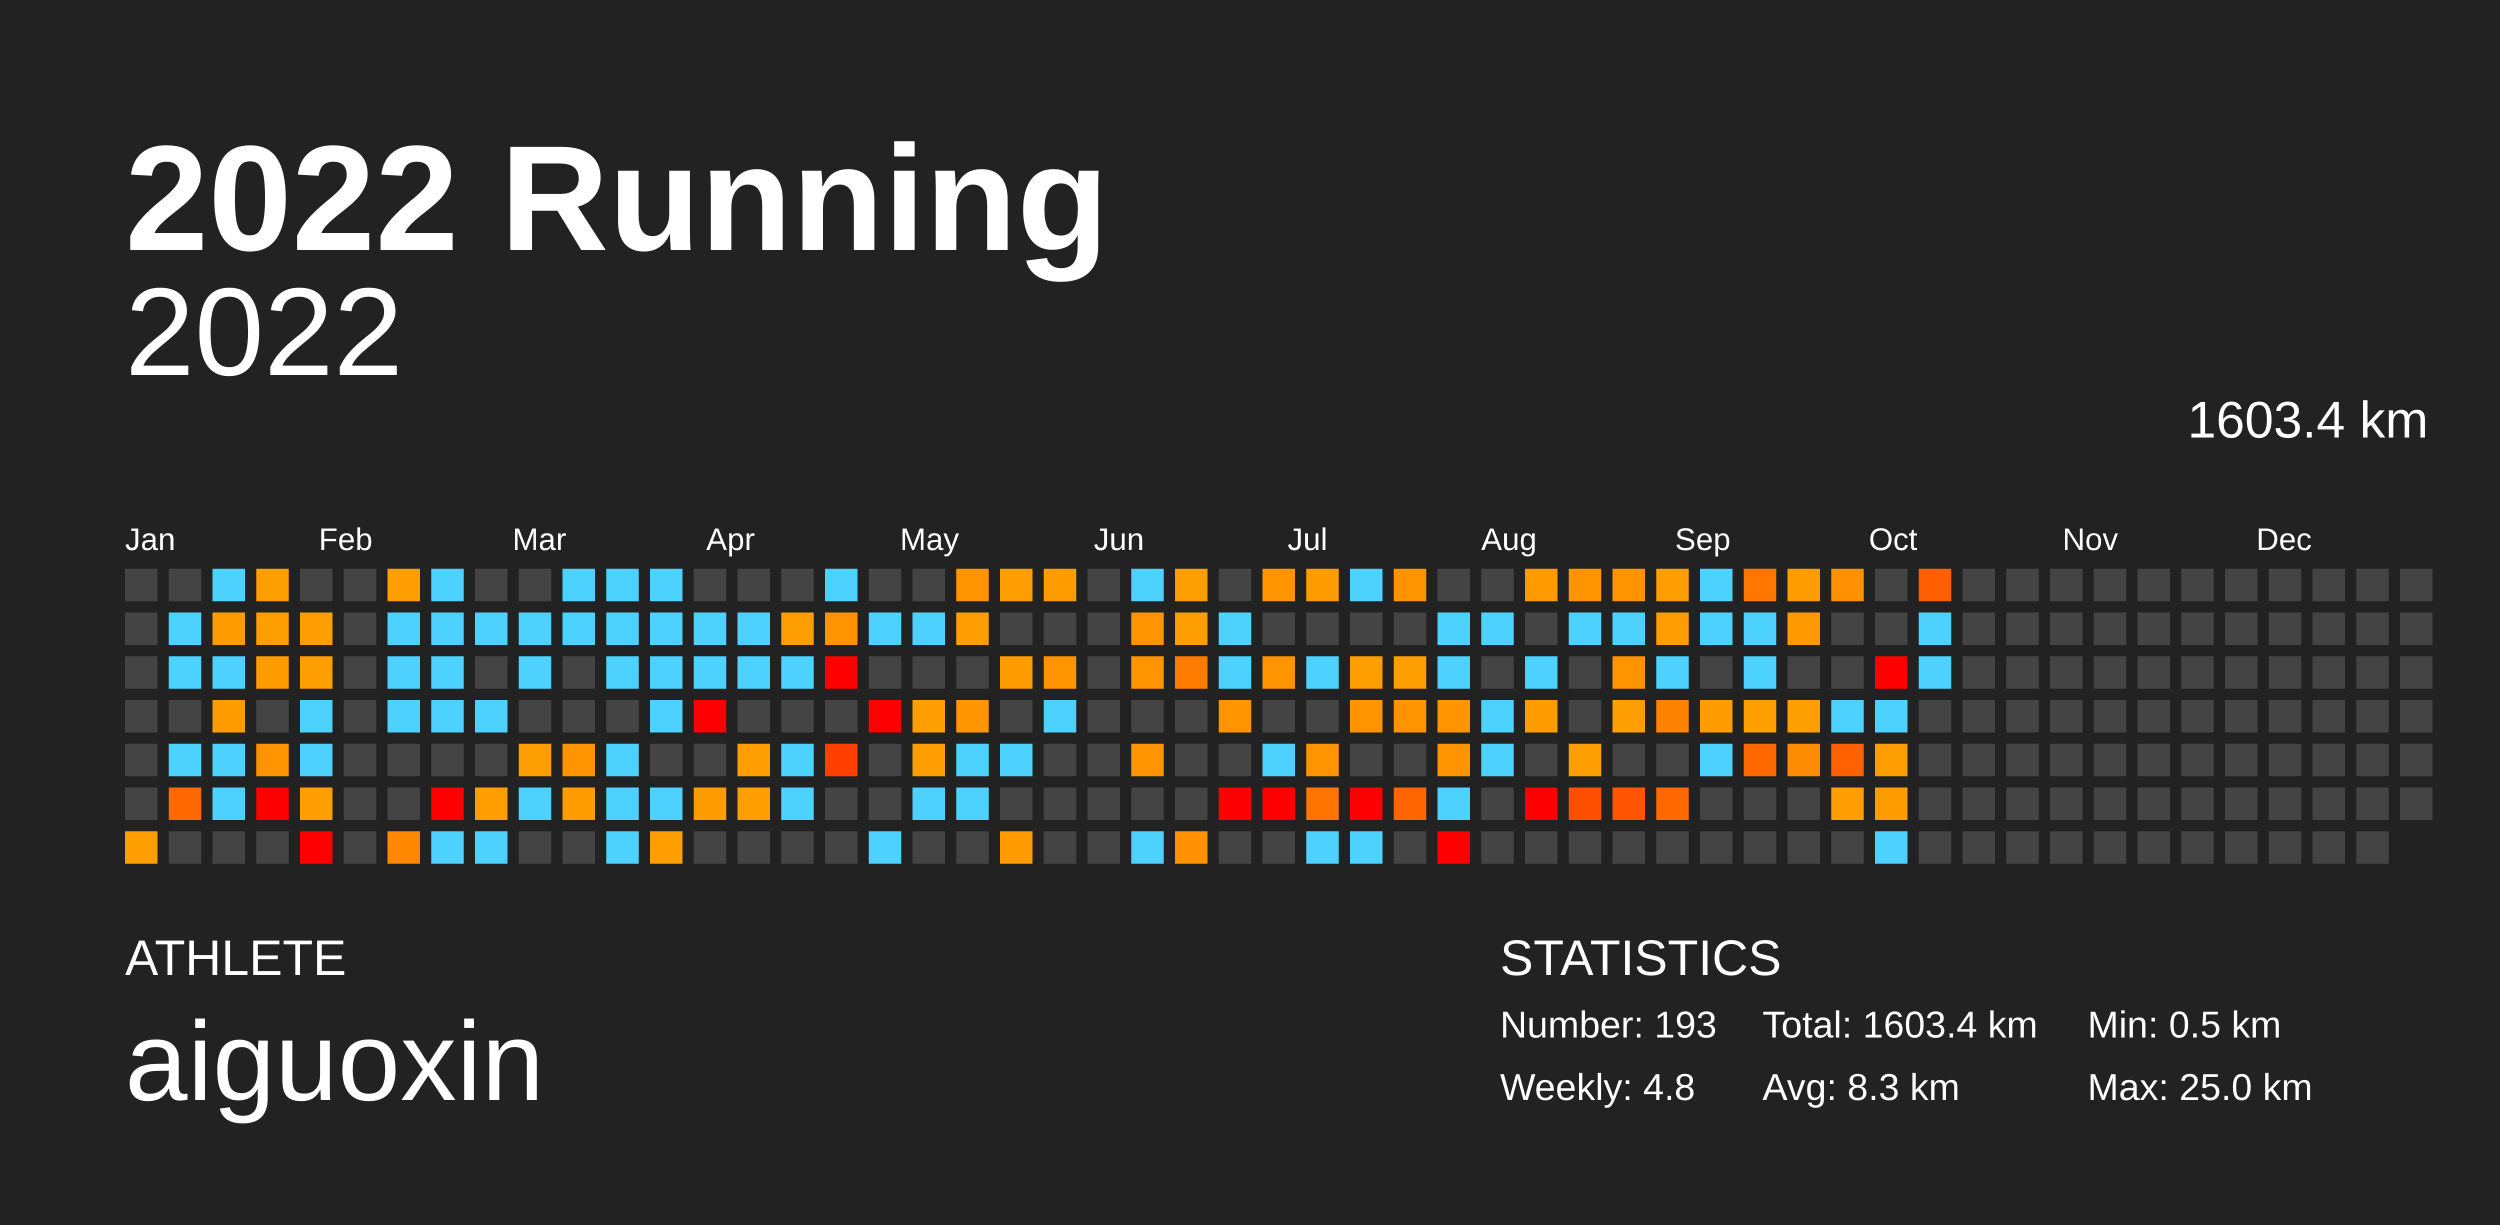
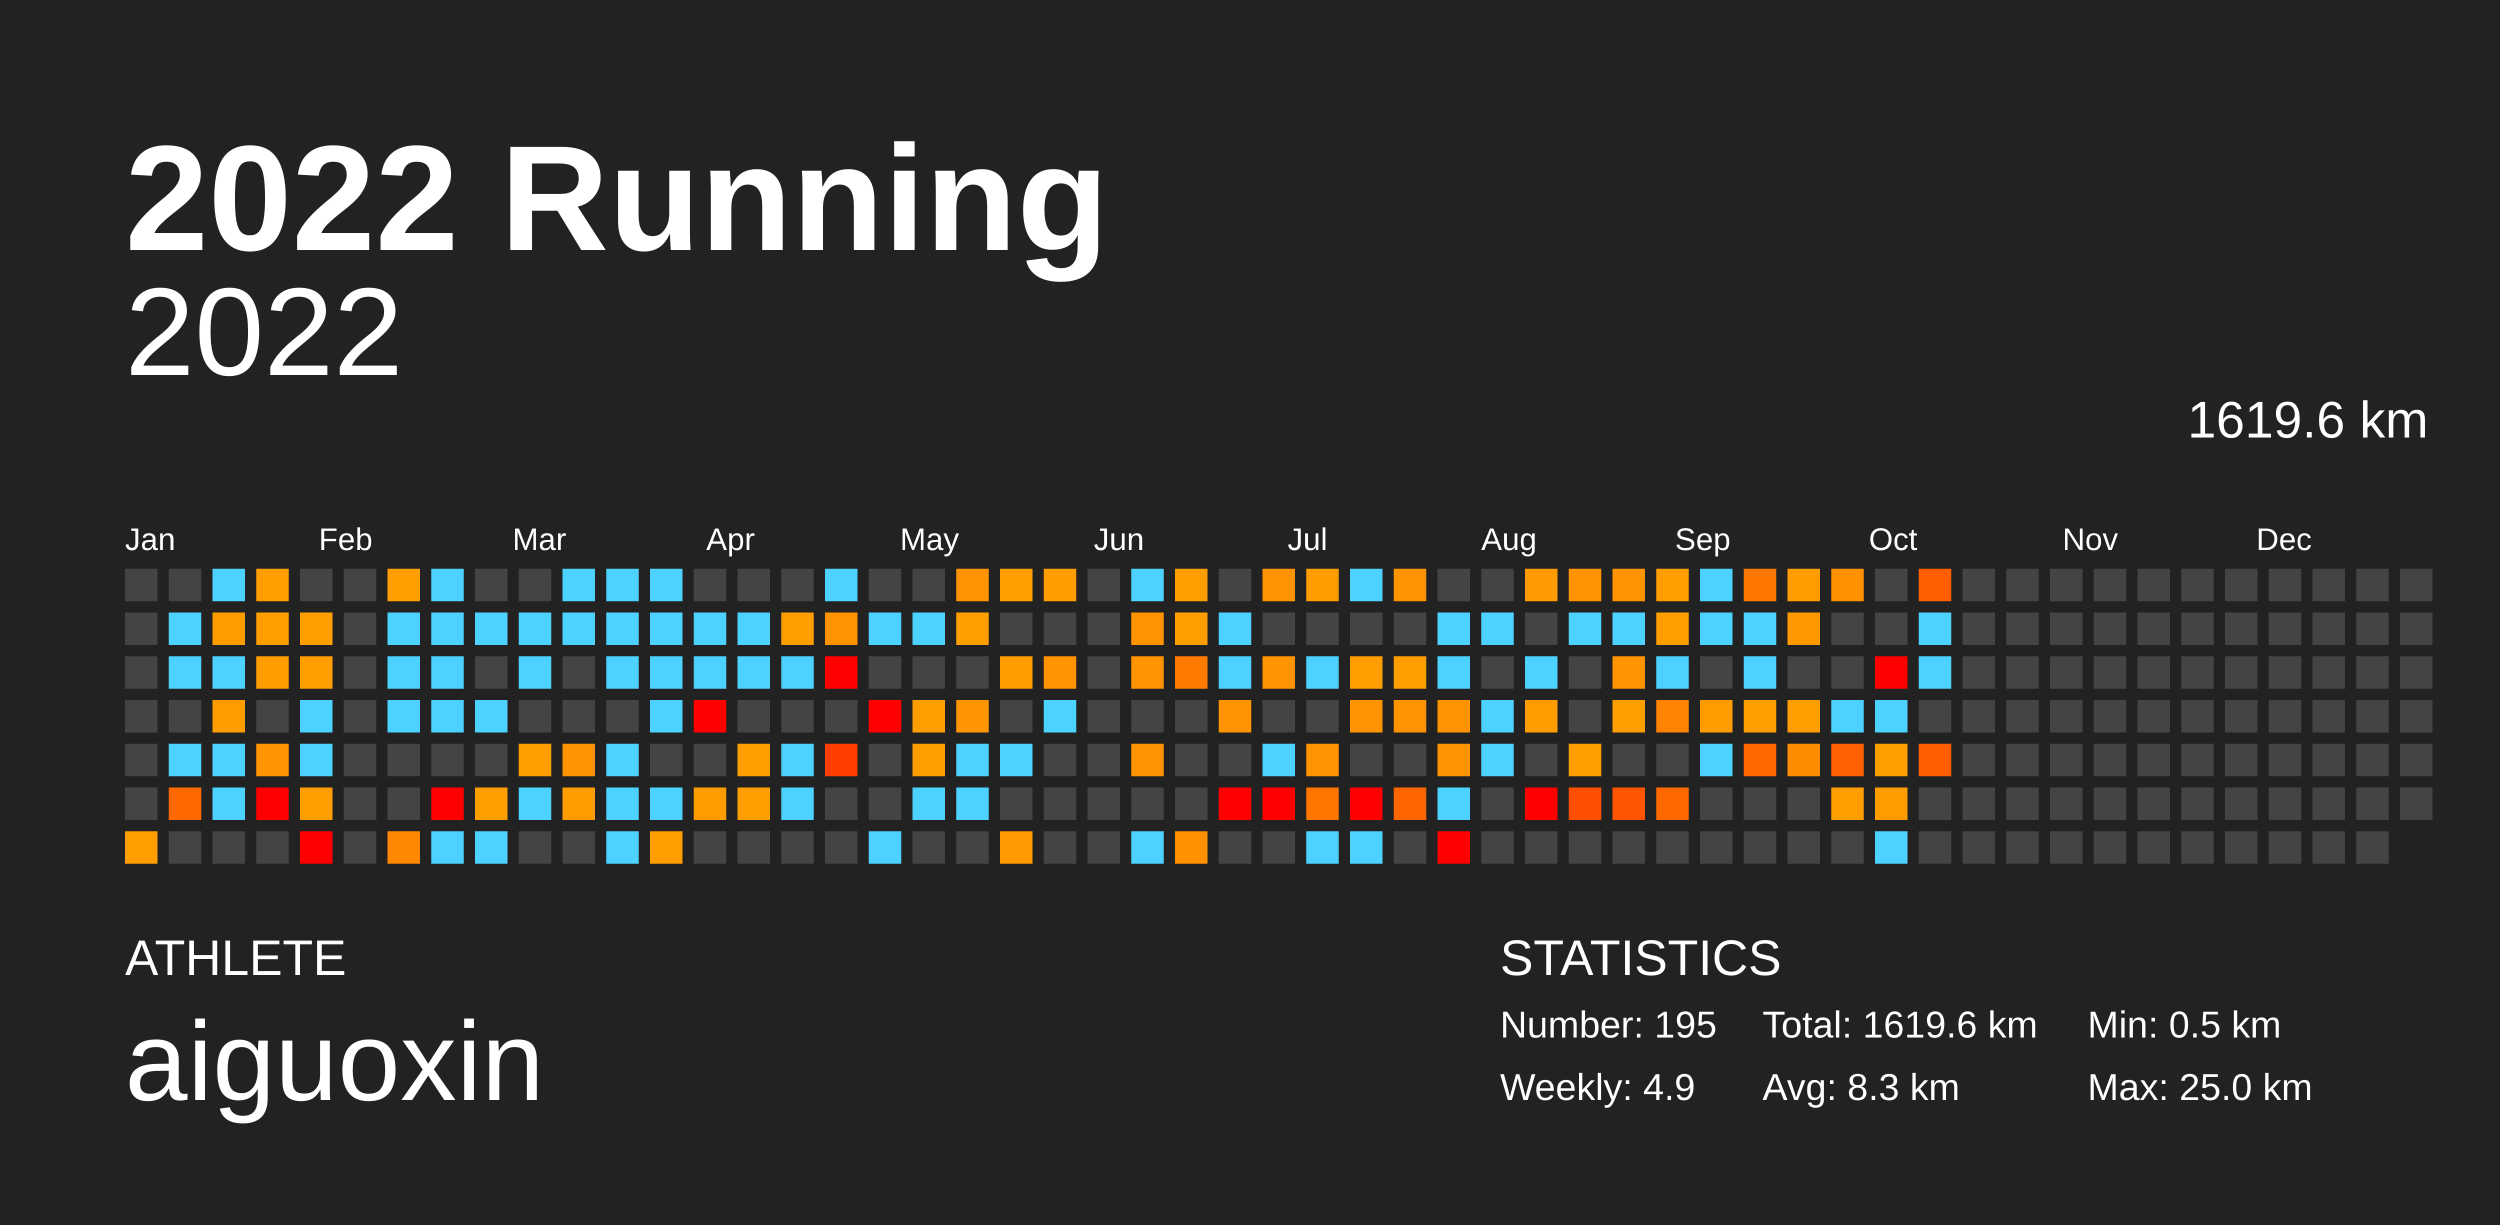
<svg xmlns="http://www.w3.org/2000/svg" baseProfile="full" height="98mm" version="1.1" viewBox="0,0,200,98" width="200mm">
  <defs />
  <rect fill="#222222" height="98" width="200" x="0" y="0" />
  <text fill="#FFFFFF" style="font-size:12px; font-family:Arial; font-weight:bold;" x="10" y="20">2022 Running</text>
  <text fill="#FFFFFF" style="font-size:4px; font-family:Arial" x="10" y="78">ATHLETE</text>
  <text fill="#FFFFFF" style="font-size:9px; font-family:Arial" x="10" y="88">aiguoxin</text>
  <text fill="#FFFFFF" style="font-size:4px; font-family:Arial" x="120" y="78">STATISTICS</text>
-   <text fill="#FFFFFF" style="font-size:3px; font-family:Arial" x="120" y="83">Number: 193</text>
-   <text fill="#FFFFFF" style="font-size:3px; font-family:Arial" x="120" y="88">Weekly: 4.8</text>
-   <text fill="#FFFFFF" style="font-size:3px; font-family:Arial" x="141" y="83">Total: 1603.4 km</text>
+   <text fill="#FFFFFF" style="font-size:3px; font-family:Arial" x="120" y="83">Number: 195</text>
+   <text fill="#FFFFFF" style="font-size:3px; font-family:Arial" x="120" y="88">Weekly: 4.9</text>
+   <text fill="#FFFFFF" style="font-size:3px; font-family:Arial" x="141" y="83">Total: 1619.6 km</text>
  <text fill="#FFFFFF" style="font-size:3px; font-family:Arial" x="141" y="88">Avg: 8.3 km</text>
  <text fill="#FFFFFF" style="font-size:3px; font-family:Arial" x="167" y="83">Min: 0.5 km</text>
  <text fill="#FFFFFF" style="font-size:3px; font-family:Arial" x="167" y="88">Max: 25.0 km</text>
  <text alignment-baseline="hanging" fill="#FFFFFF" style="font-size:10.0px; font-family:Arial;" x="10" y="30">2022</text>
-   <text alignment-baseline="hanging" fill="#FFFFFF" style="font-size:4.125px; font-family:Arial;" x="175" y="35">1603.4 km</text>
+   <text alignment-baseline="hanging" fill="#FFFFFF" style="font-size:4.125px; font-family:Arial;" x="175" y="35">1619.6 km</text>
  <text fill="#FFFFFF" style="font-size:2.5px; font-family:Arial" x="10.0" y="44">Jan</text>
  <text fill="#FFFFFF" style="font-size:2.5px; font-family:Arial" x="25.5" y="44">Feb</text>
  <text fill="#FFFFFF" style="font-size:2.5px; font-family:Arial" x="41.0" y="44">Mar</text>
  <text fill="#FFFFFF" style="font-size:2.5px; font-family:Arial" x="56.5" y="44">Apr</text>
  <text fill="#FFFFFF" style="font-size:2.5px; font-family:Arial" x="72.0" y="44">May</text>
  <text fill="#FFFFFF" style="font-size:2.5px; font-family:Arial" x="87.5" y="44">Jun</text>
  <text fill="#FFFFFF" style="font-size:2.5px; font-family:Arial" x="103.0" y="44">Jul</text>
  <text fill="#FFFFFF" style="font-size:2.5px; font-family:Arial" x="118.5" y="44">Aug</text>
  <text fill="#FFFFFF" style="font-size:2.5px; font-family:Arial" x="134.0" y="44">Sep</text>
  <text fill="#FFFFFF" style="font-size:2.5px; font-family:Arial" x="149.5" y="44">Oct</text>
  <text fill="#FFFFFF" style="font-size:2.5px; font-family:Arial" x="165.0" y="44">Nov</text>
  <text fill="#FFFFFF" style="font-size:2.5px; font-family:Arial" x="180.5" y="44">Dec</text>
  <rect fill="#444444" height="2.6" width="2.6" x="10.0" y="45.5" />
  <rect fill="#444444" height="2.6" width="2.6" x="10.0" y="49.0" />
  <rect fill="#444444" height="2.6" width="2.6" x="10.0" y="52.5" />
  <rect fill="#444444" height="2.6" width="2.6" x="10.0" y="56.0" />
  <rect fill="#444444" height="2.6" width="2.6" x="10.0" y="59.5" />
  <rect fill="#444444" height="2.6" width="2.6" x="10.0" y="63.0" />
  <rect fill="#ff9e00" height="2.6" width="2.6" x="10.0" y="66.5" />
  <rect fill="#444444" height="2.6" width="2.6" x="13.5" y="45.5" />
  <rect fill="#4dd2ff" height="2.6" width="2.6" x="13.5" y="49.0" />
  <rect fill="#4dd2ff" height="2.6" width="2.6" x="13.5" y="52.5" />
  <rect fill="#444444" height="2.6" width="2.6" x="13.5" y="56.0" />
  <rect fill="#4dd2ff" height="2.6" width="2.6" x="13.5" y="59.5" />
  <rect fill="#ff6900" height="2.6" width="2.6" x="13.5" y="63.0" />
  <rect fill="#444444" height="2.6" width="2.6" x="13.5" y="66.5" />
  <rect fill="#4dd2ff" height="2.6" width="2.6" x="17.0" y="45.5" />
  <rect fill="#ff9d00" height="2.6" width="2.6" x="17.0" y="49.0" />
  <rect fill="#4dd2ff" height="2.6" width="2.6" x="17.0" y="52.5" />
  <rect fill="#ff9d00" height="2.6" width="2.6" x="17.0" y="56.0" />
  <rect fill="#4dd2ff" height="2.6" width="2.6" x="17.0" y="59.5" />
  <rect fill="#4dd2ff" height="2.6" width="2.6" x="17.0" y="63.0" />
  <rect fill="#444444" height="2.6" width="2.6" x="17.0" y="66.5" />
  <rect fill="#ff9e00" height="2.6" width="2.6" x="20.5" y="45.5" />
  <rect fill="#ff9e00" height="2.6" width="2.6" x="20.5" y="49.0" />
  <rect fill="#ff9d00" height="2.6" width="2.6" x="20.5" y="52.5" />
  <rect fill="#444444" height="2.6" width="2.6" x="20.5" y="56.0" />
  <rect fill="#ff9300" height="2.6" width="2.6" x="20.5" y="59.5" />
  <rect fill="red" height="2.6" width="2.6" x="20.5" y="63.0" />
  <rect fill="#444444" height="2.6" width="2.6" x="20.5" y="66.5" />
  <rect fill="#444444" height="2.6" width="2.6" x="24.0" y="45.5" />
  <rect fill="#ff9e00" height="2.6" width="2.6" x="24.0" y="49.0" />
  <rect fill="#ff9e00" height="2.6" width="2.6" x="24.0" y="52.5" />
  <rect fill="#4dd2ff" height="2.6" width="2.6" x="24.0" y="56.0" />
  <rect fill="#4dd2ff" height="2.6" width="2.6" x="24.0" y="59.5" />
  <rect fill="#ff9e00" height="2.6" width="2.6" x="24.0" y="63.0" />
  <rect fill="red" height="2.6" width="2.6" x="24.0" y="66.5" />
  <rect fill="#444444" height="2.6" width="2.6" x="27.5" y="45.5" />
  <rect fill="#444444" height="2.6" width="2.6" x="27.5" y="49.0" />
  <rect fill="#444444" height="2.6" width="2.6" x="27.5" y="52.5" />
  <rect fill="#444444" height="2.6" width="2.6" x="27.5" y="56.0" />
  <rect fill="#444444" height="2.6" width="2.6" x="27.5" y="59.5" />
  <rect fill="#444444" height="2.6" width="2.6" x="27.5" y="63.0" />
  <rect fill="#444444" height="2.6" width="2.6" x="27.5" y="66.5" />
  <rect fill="#ff9e00" height="2.6" width="2.6" x="31.0" y="45.5" />
  <rect fill="#4dd2ff" height="2.6" width="2.6" x="31.0" y="49.0" />
  <rect fill="#4dd2ff" height="2.6" width="2.6" x="31.0" y="52.5" />
  <rect fill="#4dd2ff" height="2.6" width="2.6" x="31.0" y="56.0" />
  <rect fill="#444444" height="2.6" width="2.6" x="31.0" y="59.5" />
  <rect fill="#444444" height="2.6" width="2.6" x="31.0" y="63.0" />
  <rect fill="#ff8800" height="2.6" width="2.6" x="31.0" y="66.5" />
  <rect fill="#4dd2ff" height="2.6" width="2.6" x="34.5" y="45.5" />
  <rect fill="#4dd2ff" height="2.6" width="2.6" x="34.5" y="49.0" />
  <rect fill="#4dd2ff" height="2.6" width="2.6" x="34.5" y="52.5" />
  <rect fill="#4dd2ff" height="2.6" width="2.6" x="34.5" y="56.0" />
  <rect fill="#444444" height="2.6" width="2.6" x="34.5" y="59.5" />
  <rect fill="red" height="2.6" width="2.6" x="34.5" y="63.0" />
  <rect fill="#4dd2ff" height="2.6" width="2.6" x="34.5" y="66.5" />
  <rect fill="#444444" height="2.6" width="2.6" x="38.0" y="45.5" />
  <rect fill="#4dd2ff" height="2.6" width="2.6" x="38.0" y="49.0" />
  <rect fill="#444444" height="2.6" width="2.6" x="38.0" y="52.5" />
  <rect fill="#4dd2ff" height="2.6" width="2.6" x="38.0" y="56.0" />
  <rect fill="#444444" height="2.6" width="2.6" x="38.0" y="59.5" />
  <rect fill="#ff9e00" height="2.6" width="2.6" x="38.0" y="63.0" />
  <rect fill="#4dd2ff" height="2.6" width="2.6" x="38.0" y="66.5" />
  <rect fill="#444444" height="2.6" width="2.6" x="41.5" y="45.5" />
  <rect fill="#4dd2ff" height="2.6" width="2.6" x="41.5" y="49.0" />
  <rect fill="#4dd2ff" height="2.6" width="2.6" x="41.5" y="52.5" />
  <rect fill="#444444" height="2.6" width="2.6" x="41.5" y="56.0" />
  <rect fill="#ff9e00" height="2.6" width="2.6" x="41.5" y="59.5" />
  <rect fill="#4dd2ff" height="2.6" width="2.6" x="41.5" y="63.0" />
  <rect fill="#444444" height="2.6" width="2.6" x="41.5" y="66.5" />
  <rect fill="#4dd2ff" height="2.6" width="2.6" x="45.0" y="45.5" />
  <rect fill="#4dd2ff" height="2.6" width="2.6" x="45.0" y="49.0" />
  <rect fill="#444444" height="2.6" width="2.6" x="45.0" y="52.5" />
  <rect fill="#444444" height="2.6" width="2.6" x="45.0" y="56.0" />
  <rect fill="#ff9300" height="2.6" width="2.6" x="45.0" y="59.5" />
  <rect fill="#ff9c00" height="2.6" width="2.6" x="45.0" y="63.0" />
  <rect fill="#444444" height="2.6" width="2.6" x="45.0" y="66.5" />
  <rect fill="#4dd2ff" height="2.6" width="2.6" x="48.5" y="45.5" />
  <rect fill="#4dd2ff" height="2.6" width="2.6" x="48.5" y="49.0" />
  <rect fill="#4dd2ff" height="2.6" width="2.6" x="48.5" y="52.5" />
  <rect fill="#444444" height="2.6" width="2.6" x="48.5" y="56.0" />
  <rect fill="#4dd2ff" height="2.6" width="2.6" x="48.5" y="59.5" />
  <rect fill="#4dd2ff" height="2.6" width="2.6" x="48.5" y="63.0" />
  <rect fill="#4dd2ff" height="2.6" width="2.6" x="48.5" y="66.5" />
  <rect fill="#4dd2ff" height="2.6" width="2.6" x="52.0" y="45.5" />
  <rect fill="#4dd2ff" height="2.6" width="2.6" x="52.0" y="49.0" />
  <rect fill="#4dd2ff" height="2.6" width="2.6" x="52.0" y="52.5" />
  <rect fill="#4dd2ff" height="2.6" width="2.6" x="52.0" y="56.0" />
  <rect fill="#444444" height="2.6" width="2.6" x="52.0" y="59.5" />
  <rect fill="#4dd2ff" height="2.6" width="2.6" x="52.0" y="63.0" />
  <rect fill="#ff9e00" height="2.6" width="2.6" x="52.0" y="66.5" />
  <rect fill="#444444" height="2.6" width="2.6" x="55.5" y="45.5" />
  <rect fill="#4dd2ff" height="2.6" width="2.6" x="55.5" y="49.0" />
  <rect fill="#4dd2ff" height="2.6" width="2.6" x="55.5" y="52.5" />
  <rect fill="red" height="2.6" width="2.6" x="55.5" y="56.0" />
  <rect fill="#444444" height="2.6" width="2.6" x="55.5" y="59.5" />
  <rect fill="#ff9c00" height="2.6" width="2.6" x="55.5" y="63.0" />
  <rect fill="#444444" height="2.6" width="2.6" x="55.5" y="66.5" />
  <rect fill="#444444" height="2.6" width="2.6" x="59.0" y="45.5" />
  <rect fill="#4dd2ff" height="2.6" width="2.6" x="59.0" y="49.0" />
  <rect fill="#4dd2ff" height="2.6" width="2.6" x="59.0" y="52.5" />
  <rect fill="#444444" height="2.6" width="2.6" x="59.0" y="56.0" />
  <rect fill="#ff9e00" height="2.6" width="2.6" x="59.0" y="59.5" />
  <rect fill="#ff9e00" height="2.6" width="2.6" x="59.0" y="63.0" />
  <rect fill="#444444" height="2.6" width="2.6" x="59.0" y="66.5" />
  <rect fill="#444444" height="2.6" width="2.6" x="62.5" y="45.5" />
  <rect fill="#ff9e00" height="2.6" width="2.6" x="62.5" y="49.0" />
  <rect fill="#4dd2ff" height="2.6" width="2.6" x="62.5" y="52.5" />
  <rect fill="#444444" height="2.6" width="2.6" x="62.5" y="56.0" />
  <rect fill="#4dd2ff" height="2.6" width="2.6" x="62.5" y="59.5" />
  <rect fill="#4dd2ff" height="2.6" width="2.6" x="62.5" y="63.0" />
  <rect fill="#444444" height="2.6" width="2.6" x="62.5" y="66.5" />
  <rect fill="#4dd2ff" height="2.6" width="2.6" x="66.0" y="45.5" />
  <rect fill="#ff9300" height="2.6" width="2.6" x="66.0" y="49.0" />
  <rect fill="red" height="2.6" width="2.6" x="66.0" y="52.5" />
  <rect fill="#444444" height="2.6" width="2.6" x="66.0" y="56.0" />
  <rect fill="#ff3f00" height="2.6" width="2.6" x="66.0" y="59.5" />
  <rect fill="#444444" height="2.6" width="2.6" x="66.0" y="63.0" />
  <rect fill="#444444" height="2.6" width="2.6" x="66.0" y="66.5" />
  <rect fill="#444444" height="2.6" width="2.6" x="69.5" y="45.5" />
  <rect fill="#4dd2ff" height="2.6" width="2.6" x="69.5" y="49.0" />
  <rect fill="#444444" height="2.6" width="2.6" x="69.5" y="52.5" />
  <rect fill="red" height="2.6" width="2.6" x="69.5" y="56.0" />
  <rect fill="#444444" height="2.6" width="2.6" x="69.5" y="59.5" />
  <rect fill="#444444" height="2.6" width="2.6" x="69.5" y="63.0" />
  <rect fill="#4dd2ff" height="2.6" width="2.6" x="69.5" y="66.5" />
  <rect fill="#444444" height="2.6" width="2.6" x="73.0" y="45.5" />
  <rect fill="#4dd2ff" height="2.6" width="2.6" x="73.0" y="49.0" />
  <rect fill="#444444" height="2.6" width="2.6" x="73.0" y="52.5" />
  <rect fill="#ff9e00" height="2.6" width="2.6" x="73.0" y="56.0" />
  <rect fill="#ff9e00" height="2.6" width="2.6" x="73.0" y="59.5" />
  <rect fill="#4dd2ff" height="2.6" width="2.6" x="73.0" y="63.0" />
  <rect fill="#444444" height="2.6" width="2.6" x="73.0" y="66.5" />
  <rect fill="#ff9300" height="2.6" width="2.6" x="76.5" y="45.5" />
  <rect fill="#ff9e00" height="2.6" width="2.6" x="76.5" y="49.0" />
  <rect fill="#444444" height="2.6" width="2.6" x="76.5" y="52.5" />
  <rect fill="#ff9500" height="2.6" width="2.6" x="76.5" y="56.0" />
  <rect fill="#4dd2ff" height="2.6" width="2.6" x="76.5" y="59.5" />
  <rect fill="#4dd2ff" height="2.6" width="2.6" x="76.5" y="63.0" />
  <rect fill="#444444" height="2.6" width="2.6" x="76.5" y="66.5" />
  <rect fill="#ff9e00" height="2.6" width="2.6" x="80.0" y="45.5" />
  <rect fill="#444444" height="2.6" width="2.6" x="80.0" y="49.0" />
  <rect fill="#ff9d00" height="2.6" width="2.6" x="80.0" y="52.5" />
  <rect fill="#444444" height="2.6" width="2.6" x="80.0" y="56.0" />
  <rect fill="#4dd2ff" height="2.6" width="2.6" x="80.0" y="59.5" />
  <rect fill="#444444" height="2.6" width="2.6" x="80.0" y="63.0" />
  <rect fill="#ff9a00" height="2.6" width="2.6" x="80.0" y="66.5" />
  <rect fill="#ff9d00" height="2.6" width="2.6" x="83.5" y="45.5" />
  <rect fill="#444444" height="2.6" width="2.6" x="83.5" y="49.0" />
  <rect fill="#ff9300" height="2.6" width="2.6" x="83.5" y="52.5" />
  <rect fill="#4dd2ff" height="2.6" width="2.6" x="83.5" y="56.0" />
  <rect fill="#444444" height="2.6" width="2.6" x="83.5" y="59.5" />
  <rect fill="#444444" height="2.6" width="2.6" x="83.5" y="63.0" />
  <rect fill="#444444" height="2.6" width="2.6" x="83.5" y="66.5" />
  <rect fill="#444444" height="2.6" width="2.6" x="87.0" y="45.5" />
  <rect fill="#444444" height="2.6" width="2.6" x="87.0" y="49.0" />
  <rect fill="#444444" height="2.6" width="2.6" x="87.0" y="52.5" />
  <rect fill="#444444" height="2.6" width="2.6" x="87.0" y="56.0" />
  <rect fill="#444444" height="2.6" width="2.6" x="87.0" y="59.5" />
  <rect fill="#444444" height="2.6" width="2.6" x="87.0" y="63.0" />
  <rect fill="#444444" height="2.6" width="2.6" x="87.0" y="66.5" />
  <rect fill="#4dd2ff" height="2.6" width="2.6" x="90.5" y="45.5" />
  <rect fill="#ff9300" height="2.6" width="2.6" x="90.5" y="49.0" />
  <rect fill="#ff9300" height="2.6" width="2.6" x="90.5" y="52.5" />
  <rect fill="#444444" height="2.6" width="2.6" x="90.5" y="56.0" />
  <rect fill="#ff9300" height="2.6" width="2.6" x="90.5" y="59.5" />
  <rect fill="#444444" height="2.6" width="2.6" x="90.5" y="63.0" />
  <rect fill="#4dd2ff" height="2.6" width="2.6" x="90.5" y="66.5" />
  <rect fill="#ff9e00" height="2.6" width="2.6" x="94.0" y="45.5" />
  <rect fill="#ff9e00" height="2.6" width="2.6" x="94.0" y="49.0" />
  <rect fill="#ff7b00" height="2.6" width="2.6" x="94.0" y="52.5" />
  <rect fill="#444444" height="2.6" width="2.6" x="94.0" y="56.0" />
  <rect fill="#444444" height="2.6" width="2.6" x="94.0" y="59.5" />
  <rect fill="#444444" height="2.6" width="2.6" x="94.0" y="63.0" />
  <rect fill="#ff9100" height="2.6" width="2.6" x="94.0" y="66.5" />
  <rect fill="#444444" height="2.6" width="2.6" x="97.5" y="45.5" />
  <rect fill="#4dd2ff" height="2.6" width="2.6" x="97.5" y="49.0" />
  <rect fill="#4dd2ff" height="2.6" width="2.6" x="97.5" y="52.5" />
  <rect fill="#ff9300" height="2.6" width="2.6" x="97.5" y="56.0" />
  <rect fill="#444444" height="2.6" width="2.6" x="97.5" y="59.5" />
  <rect fill="red" height="2.6" width="2.6" x="97.5" y="63.0" />
  <rect fill="#444444" height="2.6" width="2.6" x="97.5" y="66.5" />
  <rect fill="#ff9300" height="2.6" width="2.6" x="101.0" y="45.5" />
  <rect fill="#444444" height="2.6" width="2.6" x="101.0" y="49.0" />
  <rect fill="#ff9300" height="2.6" width="2.6" x="101.0" y="52.5" />
  <rect fill="#444444" height="2.6" width="2.6" x="101.0" y="56.0" />
  <rect fill="#4dd2ff" height="2.6" width="2.6" x="101.0" y="59.5" />
  <rect fill="red" height="2.6" width="2.6" x="101.0" y="63.0" />
  <rect fill="#444444" height="2.6" width="2.6" x="101.0" y="66.5" />
  <rect fill="#ff9d00" height="2.6" width="2.6" x="104.5" y="45.5" />
  <rect fill="#444444" height="2.6" width="2.6" x="104.5" y="49.0" />
  <rect fill="#4dd2ff" height="2.6" width="2.6" x="104.5" y="52.5" />
  <rect fill="#444444" height="2.6" width="2.6" x="104.5" y="56.0" />
  <rect fill="#ff9300" height="2.6" width="2.6" x="104.5" y="59.5" />
  <rect fill="#ff7500" height="2.6" width="2.6" x="104.5" y="63.0" />
  <rect fill="#4dd2ff" height="2.6" width="2.6" x="104.5" y="66.5" />
  <rect fill="#4dd2ff" height="2.6" width="2.6" x="108.0" y="45.5" />
  <rect fill="#444444" height="2.6" width="2.6" x="108.0" y="49.0" />
  <rect fill="#ff9e00" height="2.6" width="2.6" x="108.0" y="52.5" />
  <rect fill="#ff9300" height="2.6" width="2.6" x="108.0" y="56.0" />
  <rect fill="#444444" height="2.6" width="2.6" x="108.0" y="59.5" />
  <rect fill="red" height="2.6" width="2.6" x="108.0" y="63.0" />
  <rect fill="#4dd2ff" height="2.6" width="2.6" x="108.0" y="66.5" />
  <rect fill="#ff9300" height="2.6" width="2.6" x="111.5" y="45.5" />
  <rect fill="#444444" height="2.6" width="2.6" x="111.5" y="49.0" />
  <rect fill="#ff9e00" height="2.6" width="2.6" x="111.5" y="52.5" />
  <rect fill="#ff9300" height="2.6" width="2.6" x="111.5" y="56.0" />
  <rect fill="#444444" height="2.6" width="2.6" x="111.5" y="59.5" />
  <rect fill="#ff6500" height="2.6" width="2.6" x="111.5" y="63.0" />
  <rect fill="#444444" height="2.6" width="2.6" x="111.5" y="66.5" />
  <rect fill="#444444" height="2.6" width="2.6" x="115.0" y="45.5" />
  <rect fill="#4dd2ff" height="2.6" width="2.6" x="115.0" y="49.0" />
  <rect fill="#4dd2ff" height="2.6" width="2.6" x="115.0" y="52.5" />
  <rect fill="#ff9300" height="2.6" width="2.6" x="115.0" y="56.0" />
  <rect fill="#ff9300" height="2.6" width="2.6" x="115.0" y="59.5" />
  <rect fill="#4dd2ff" height="2.6" width="2.6" x="115.0" y="63.0" />
  <rect fill="red" height="2.6" width="2.6" x="115.0" y="66.5" />
  <rect fill="#444444" height="2.6" width="2.6" x="118.5" y="45.5" />
  <rect fill="#4dd2ff" height="2.6" width="2.6" x="118.5" y="49.0" />
  <rect fill="#444444" height="2.6" width="2.6" x="118.5" y="52.5" />
  <rect fill="#4dd2ff" height="2.6" width="2.6" x="118.5" y="56.0" />
  <rect fill="#4dd2ff" height="2.6" width="2.6" x="118.5" y="59.5" />
  <rect fill="#444444" height="2.6" width="2.6" x="118.5" y="63.0" />
  <rect fill="#444444" height="2.6" width="2.6" x="118.5" y="66.5" />
  <rect fill="#ff9b00" height="2.6" width="2.6" x="122.0" y="45.5" />
  <rect fill="#444444" height="2.6" width="2.6" x="122.0" y="49.0" />
  <rect fill="#4dd2ff" height="2.6" width="2.6" x="122.0" y="52.5" />
  <rect fill="#ff9d00" height="2.6" width="2.6" x="122.0" y="56.0" />
  <rect fill="#444444" height="2.6" width="2.6" x="122.0" y="59.5" />
  <rect fill="red" height="2.6" width="2.6" x="122.0" y="63.0" />
  <rect fill="#444444" height="2.6" width="2.6" x="122.0" y="66.5" />
  <rect fill="#ff9300" height="2.6" width="2.6" x="125.5" y="45.5" />
  <rect fill="#4dd2ff" height="2.6" width="2.6" x="125.5" y="49.0" />
  <rect fill="#444444" height="2.6" width="2.6" x="125.5" y="52.5" />
  <rect fill="#444444" height="2.6" width="2.6" x="125.5" y="56.0" />
  <rect fill="#ff9e00" height="2.6" width="2.6" x="125.5" y="59.5" />
  <rect fill="#ff4f00" height="2.6" width="2.6" x="125.5" y="63.0" />
  <rect fill="#444444" height="2.6" width="2.6" x="125.5" y="66.5" />
  <rect fill="#ff9300" height="2.6" width="2.6" x="129.0" y="45.5" />
  <rect fill="#4dd2ff" height="2.6" width="2.6" x="129.0" y="49.0" />
  <rect fill="#ff9300" height="2.6" width="2.6" x="129.0" y="52.5" />
  <rect fill="#ff9e00" height="2.6" width="2.6" x="129.0" y="56.0" />
  <rect fill="#444444" height="2.6" width="2.6" x="129.0" y="59.5" />
  <rect fill="#ff5400" height="2.6" width="2.6" x="129.0" y="63.0" />
  <rect fill="#444444" height="2.6" width="2.6" x="129.0" y="66.5" />
  <rect fill="#ff9e00" height="2.6" width="2.6" x="132.5" y="45.5" />
  <rect fill="#ff9e00" height="2.6" width="2.6" x="132.5" y="49.0" />
  <rect fill="#4dd2ff" height="2.6" width="2.6" x="132.5" y="52.5" />
  <rect fill="#ff8200" height="2.6" width="2.6" x="132.5" y="56.0" />
  <rect fill="#444444" height="2.6" width="2.6" x="132.5" y="59.5" />
  <rect fill="#ff6900" height="2.6" width="2.6" x="132.5" y="63.0" />
  <rect fill="#444444" height="2.6" width="2.6" x="132.5" y="66.5" />
  <rect fill="#4dd2ff" height="2.6" width="2.6" x="136.0" y="45.5" />
  <rect fill="#4dd2ff" height="2.6" width="2.6" x="136.0" y="49.0" />
  <rect fill="#444444" height="2.6" width="2.6" x="136.0" y="52.5" />
  <rect fill="#ff9d00" height="2.6" width="2.6" x="136.0" y="56.0" />
  <rect fill="#4dd2ff" height="2.6" width="2.6" x="136.0" y="59.5" />
  <rect fill="#444444" height="2.6" width="2.6" x="136.0" y="63.0" />
  <rect fill="#444444" height="2.6" width="2.6" x="136.0" y="66.5" />
  <rect fill="#ff7600" height="2.6" width="2.6" x="139.5" y="45.5" />
  <rect fill="#4dd2ff" height="2.6" width="2.6" x="139.5" y="49.0" />
  <rect fill="#4dd2ff" height="2.6" width="2.6" x="139.5" y="52.5" />
  <rect fill="#ff9e00" height="2.6" width="2.6" x="139.5" y="56.0" />
  <rect fill="#ff6900" height="2.6" width="2.6" x="139.5" y="59.5" />
  <rect fill="#444444" height="2.6" width="2.6" x="139.5" y="63.0" />
  <rect fill="#444444" height="2.6" width="2.6" x="139.5" y="66.5" />
  <rect fill="#ff9d00" height="2.6" width="2.6" x="143.0" y="45.5" />
  <rect fill="#ff9900" height="2.6" width="2.6" x="143.0" y="49.0" />
  <rect fill="#444444" height="2.6" width="2.6" x="143.0" y="52.5" />
  <rect fill="#ff9e00" height="2.6" width="2.6" x="143.0" y="56.0" />
  <rect fill="#ff8c00" height="2.6" width="2.6" x="143.0" y="59.5" />
  <rect fill="#444444" height="2.6" width="2.6" x="143.0" y="63.0" />
  <rect fill="#444444" height="2.6" width="2.6" x="143.0" y="66.5" />
  <rect fill="#ff9100" height="2.6" width="2.6" x="146.5" y="45.5" />
  <rect fill="#444444" height="2.6" width="2.6" x="146.5" y="49.0" />
  <rect fill="#444444" height="2.6" width="2.6" x="146.5" y="52.5" />
  <rect fill="#4dd2ff" height="2.6" width="2.6" x="146.5" y="56.0" />
  <rect fill="#ff6000" height="2.6" width="2.6" x="146.5" y="59.5" />
  <rect fill="#ff9e00" height="2.6" width="2.6" x="146.5" y="63.0" />
  <rect fill="#444444" height="2.6" width="2.6" x="146.5" y="66.5" />
  <rect fill="#444444" height="2.6" width="2.6" x="150.0" y="45.5" />
  <rect fill="#444444" height="2.6" width="2.6" x="150.0" y="49.0" />
  <rect fill="red" height="2.6" width="2.6" x="150.0" y="52.5" />
  <rect fill="#4dd2ff" height="2.6" width="2.6" x="150.0" y="56.0" />
  <rect fill="#ff9e00" height="2.6" width="2.6" x="150.0" y="59.5" />
  <rect fill="#ff9d00" height="2.6" width="2.6" x="150.0" y="63.0" />
  <rect fill="#4dd2ff" height="2.6" width="2.6" x="150.0" y="66.5" />
  <rect fill="#ff5f00" height="2.6" width="2.6" x="153.5" y="45.5" />
  <rect fill="#4dd2ff" height="2.6" width="2.6" x="153.5" y="49.0" />
  <rect fill="#4dd2ff" height="2.6" width="2.6" x="153.5" y="52.5" />
  <rect fill="#444444" height="2.6" width="2.6" x="153.5" y="56.0" />
-   <rect fill="#444444" height="2.6" width="2.6" x="153.5" y="59.5" />
+   <rect fill="#ff5d00" height="2.6" width="2.6" x="153.5" y="59.5" />
  <rect fill="#444444" height="2.6" width="2.6" x="153.5" y="63.0" />
  <rect fill="#444444" height="2.6" width="2.6" x="153.5" y="66.5" />
  <rect fill="#444444" height="2.6" width="2.6" x="157.0" y="45.5" />
  <rect fill="#444444" height="2.6" width="2.6" x="157.0" y="49.0" />
  <rect fill="#444444" height="2.6" width="2.6" x="157.0" y="52.5" />
  <rect fill="#444444" height="2.6" width="2.6" x="157.0" y="56.0" />
  <rect fill="#444444" height="2.6" width="2.6" x="157.0" y="59.5" />
  <rect fill="#444444" height="2.6" width="2.6" x="157.0" y="63.0" />
  <rect fill="#444444" height="2.6" width="2.6" x="157.0" y="66.5" />
  <rect fill="#444444" height="2.6" width="2.6" x="160.5" y="45.5" />
  <rect fill="#444444" height="2.6" width="2.6" x="160.5" y="49.0" />
  <rect fill="#444444" height="2.6" width="2.6" x="160.5" y="52.5" />
  <rect fill="#444444" height="2.6" width="2.6" x="160.5" y="56.0" />
  <rect fill="#444444" height="2.6" width="2.6" x="160.5" y="59.5" />
  <rect fill="#444444" height="2.6" width="2.6" x="160.5" y="63.0" />
  <rect fill="#444444" height="2.6" width="2.6" x="160.5" y="66.5" />
  <rect fill="#444444" height="2.6" width="2.6" x="164.0" y="45.5" />
  <rect fill="#444444" height="2.6" width="2.6" x="164.0" y="49.0" />
  <rect fill="#444444" height="2.6" width="2.6" x="164.0" y="52.5" />
  <rect fill="#444444" height="2.6" width="2.6" x="164.0" y="56.0" />
  <rect fill="#444444" height="2.6" width="2.6" x="164.0" y="59.5" />
  <rect fill="#444444" height="2.6" width="2.6" x="164.0" y="63.0" />
  <rect fill="#444444" height="2.6" width="2.6" x="164.0" y="66.5" />
  <rect fill="#444444" height="2.6" width="2.6" x="167.5" y="45.5" />
  <rect fill="#444444" height="2.6" width="2.6" x="167.5" y="49.0" />
  <rect fill="#444444" height="2.6" width="2.6" x="167.5" y="52.5" />
  <rect fill="#444444" height="2.6" width="2.6" x="167.5" y="56.0" />
  <rect fill="#444444" height="2.6" width="2.6" x="167.5" y="59.5" />
  <rect fill="#444444" height="2.6" width="2.6" x="167.5" y="63.0" />
  <rect fill="#444444" height="2.6" width="2.6" x="167.5" y="66.5" />
  <rect fill="#444444" height="2.6" width="2.6" x="171.0" y="45.5" />
  <rect fill="#444444" height="2.6" width="2.6" x="171.0" y="49.0" />
  <rect fill="#444444" height="2.6" width="2.6" x="171.0" y="52.5" />
  <rect fill="#444444" height="2.6" width="2.6" x="171.0" y="56.0" />
  <rect fill="#444444" height="2.6" width="2.6" x="171.0" y="59.5" />
  <rect fill="#444444" height="2.6" width="2.6" x="171.0" y="63.0" />
  <rect fill="#444444" height="2.6" width="2.6" x="171.0" y="66.5" />
  <rect fill="#444444" height="2.6" width="2.6" x="174.5" y="45.5" />
  <rect fill="#444444" height="2.6" width="2.6" x="174.5" y="49.0" />
  <rect fill="#444444" height="2.6" width="2.6" x="174.5" y="52.5" />
  <rect fill="#444444" height="2.6" width="2.6" x="174.5" y="56.0" />
  <rect fill="#444444" height="2.6" width="2.6" x="174.5" y="59.5" />
  <rect fill="#444444" height="2.6" width="2.6" x="174.5" y="63.0" />
  <rect fill="#444444" height="2.6" width="2.6" x="174.5" y="66.5" />
  <rect fill="#444444" height="2.6" width="2.6" x="178.0" y="45.5" />
  <rect fill="#444444" height="2.6" width="2.6" x="178.0" y="49.0" />
  <rect fill="#444444" height="2.6" width="2.6" x="178.0" y="52.5" />
  <rect fill="#444444" height="2.6" width="2.6" x="178.0" y="56.0" />
  <rect fill="#444444" height="2.6" width="2.6" x="178.0" y="59.5" />
  <rect fill="#444444" height="2.6" width="2.6" x="178.0" y="63.0" />
  <rect fill="#444444" height="2.6" width="2.6" x="178.0" y="66.5" />
  <rect fill="#444444" height="2.6" width="2.6" x="181.5" y="45.5" />
  <rect fill="#444444" height="2.6" width="2.6" x="181.5" y="49.0" />
  <rect fill="#444444" height="2.6" width="2.6" x="181.5" y="52.5" />
  <rect fill="#444444" height="2.6" width="2.6" x="181.5" y="56.0" />
  <rect fill="#444444" height="2.6" width="2.6" x="181.5" y="59.5" />
  <rect fill="#444444" height="2.6" width="2.6" x="181.5" y="63.0" />
  <rect fill="#444444" height="2.6" width="2.6" x="181.5" y="66.5" />
  <rect fill="#444444" height="2.6" width="2.6" x="185.0" y="45.5" />
  <rect fill="#444444" height="2.6" width="2.6" x="185.0" y="49.0" />
  <rect fill="#444444" height="2.6" width="2.6" x="185.0" y="52.5" />
  <rect fill="#444444" height="2.6" width="2.6" x="185.0" y="56.0" />
  <rect fill="#444444" height="2.6" width="2.6" x="185.0" y="59.5" />
  <rect fill="#444444" height="2.6" width="2.6" x="185.0" y="63.0" />
  <rect fill="#444444" height="2.6" width="2.6" x="185.0" y="66.5" />
  <rect fill="#444444" height="2.6" width="2.6" x="188.5" y="45.5" />
  <rect fill="#444444" height="2.6" width="2.6" x="188.5" y="49.0" />
  <rect fill="#444444" height="2.6" width="2.6" x="188.5" y="52.5" />
  <rect fill="#444444" height="2.6" width="2.6" x="188.5" y="56.0" />
  <rect fill="#444444" height="2.6" width="2.6" x="188.5" y="59.5" />
  <rect fill="#444444" height="2.6" width="2.6" x="188.5" y="63.0" />
  <rect fill="#444444" height="2.6" width="2.6" x="188.5" y="66.5" />
  <rect fill="#444444" height="2.6" width="2.6" x="192.0" y="45.5" />
  <rect fill="#444444" height="2.6" width="2.6" x="192.0" y="49.0" />
  <rect fill="#444444" height="2.6" width="2.6" x="192.0" y="52.5" />
  <rect fill="#444444" height="2.6" width="2.6" x="192.0" y="56.0" />
  <rect fill="#444444" height="2.6" width="2.6" x="192.0" y="59.5" />
  <rect fill="#444444" height="2.6" width="2.6" x="192.0" y="63.0" />
</svg>
